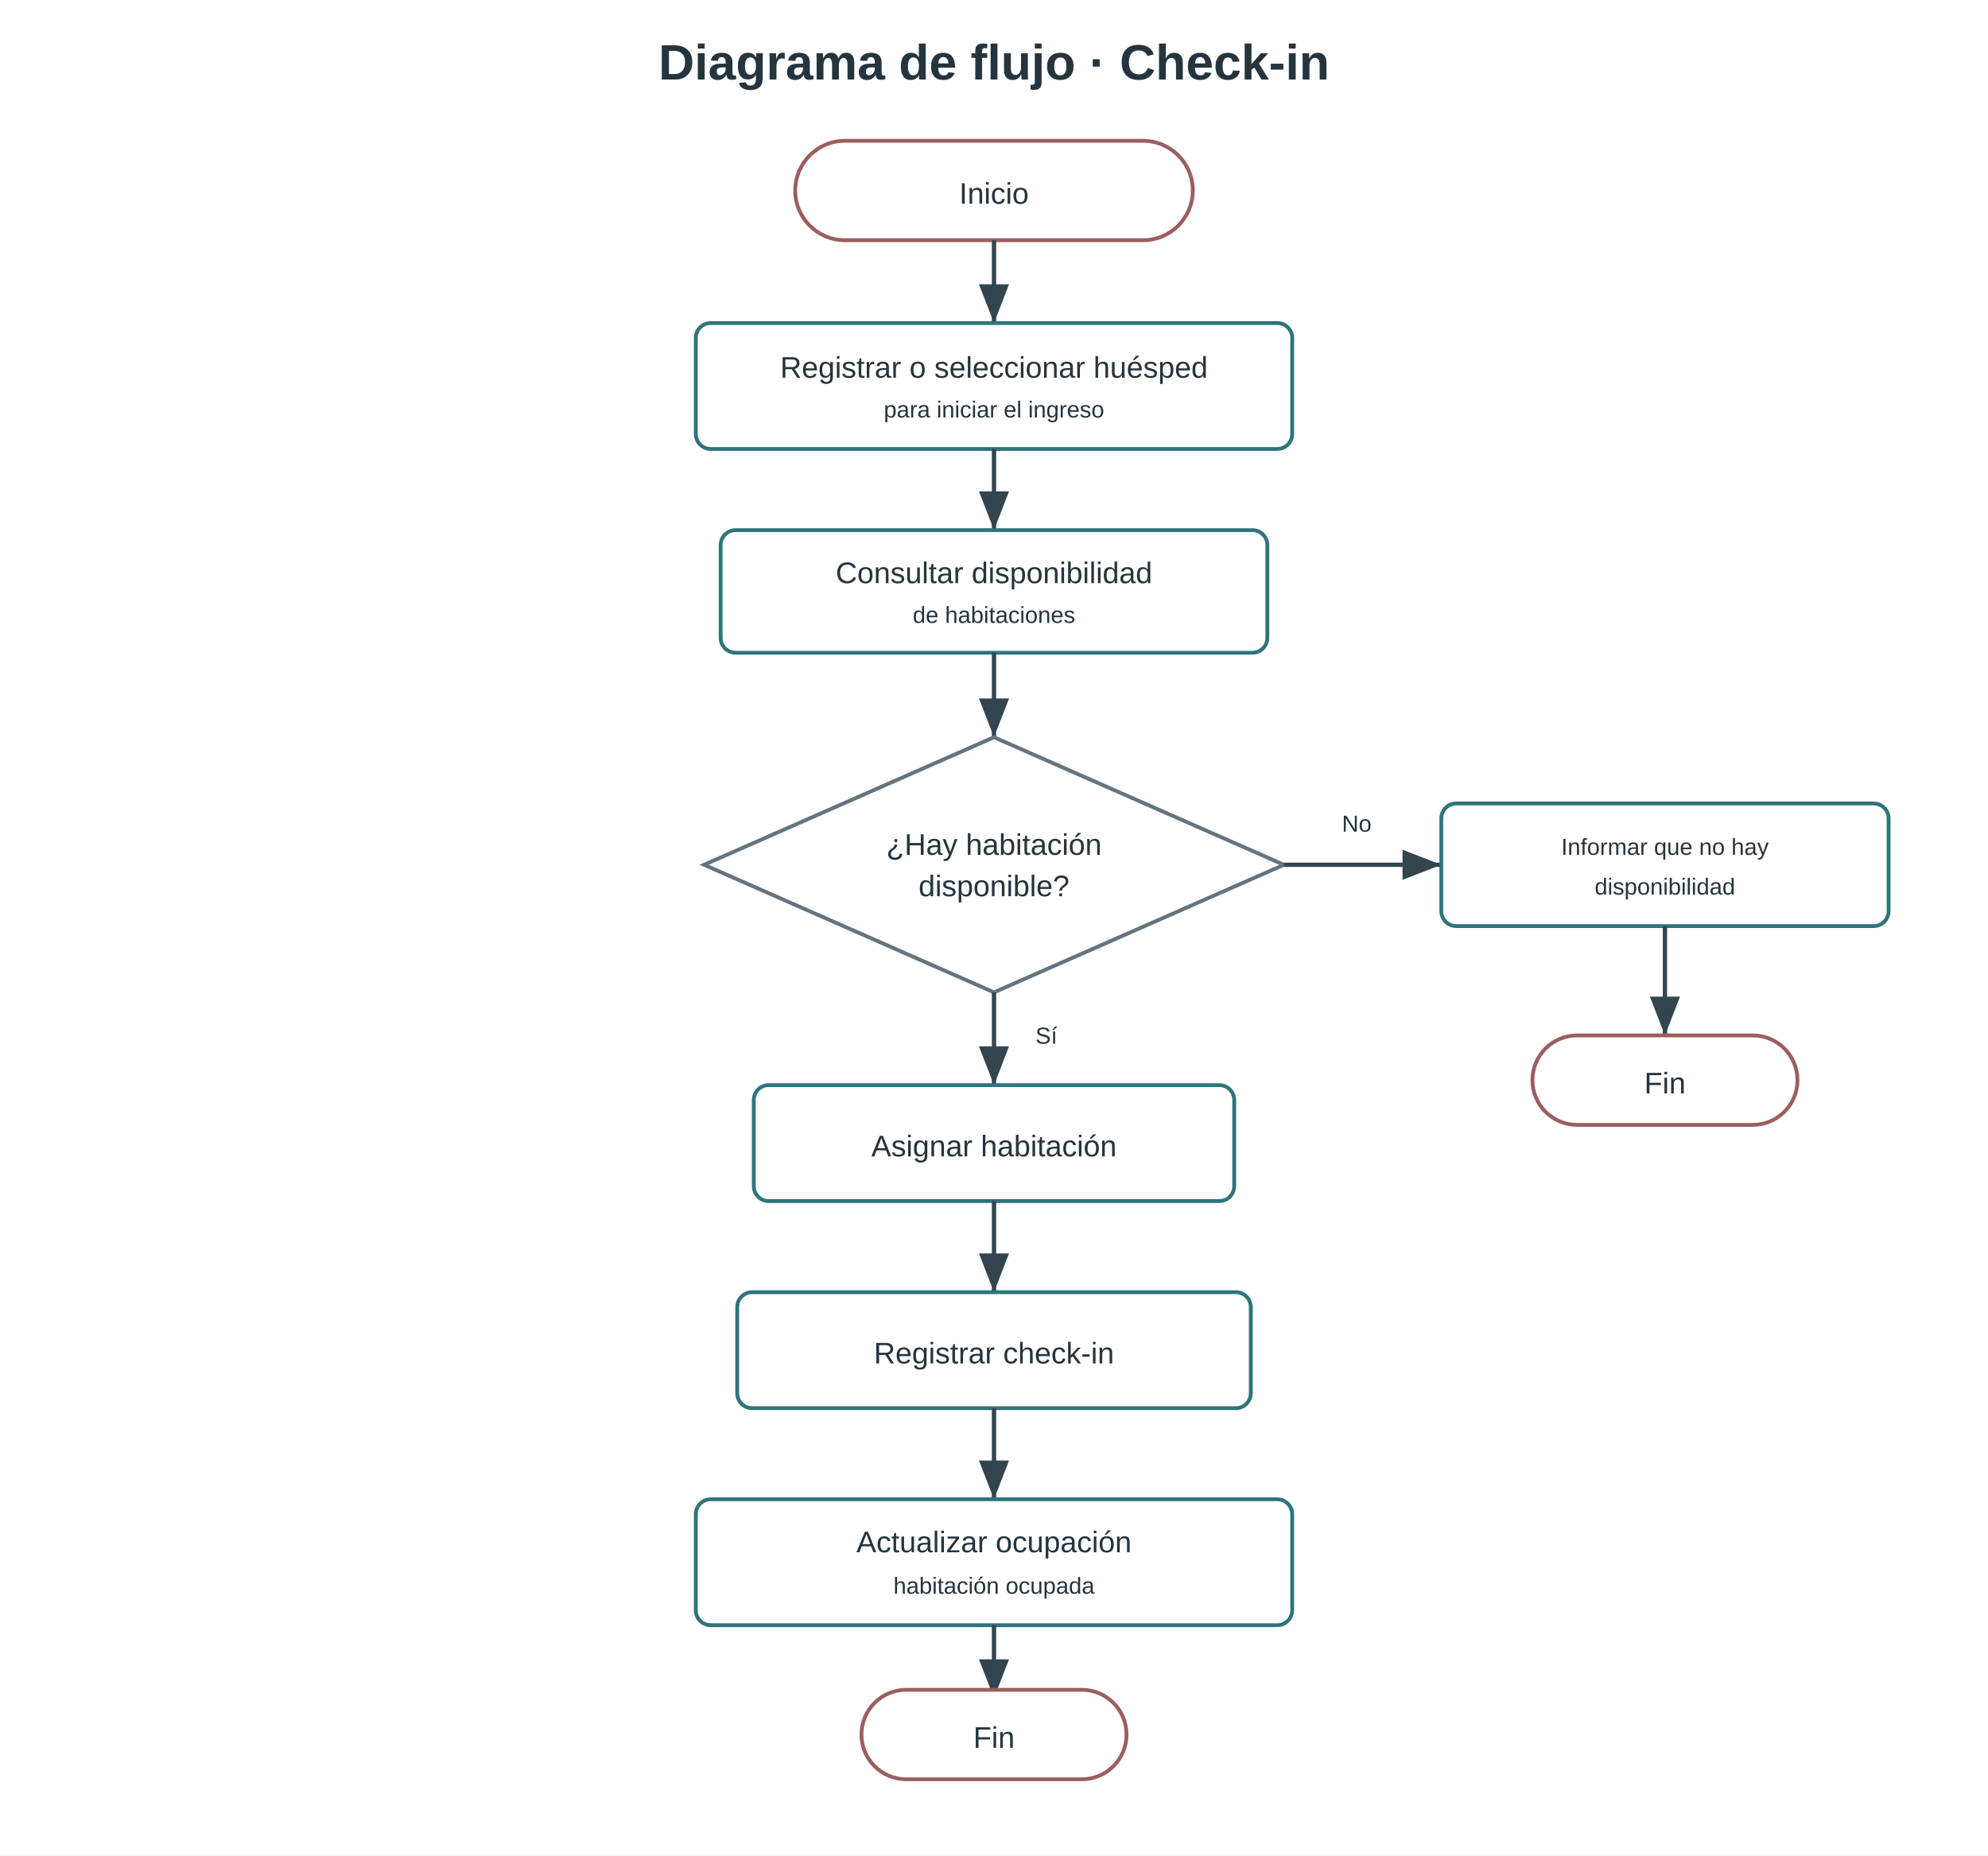
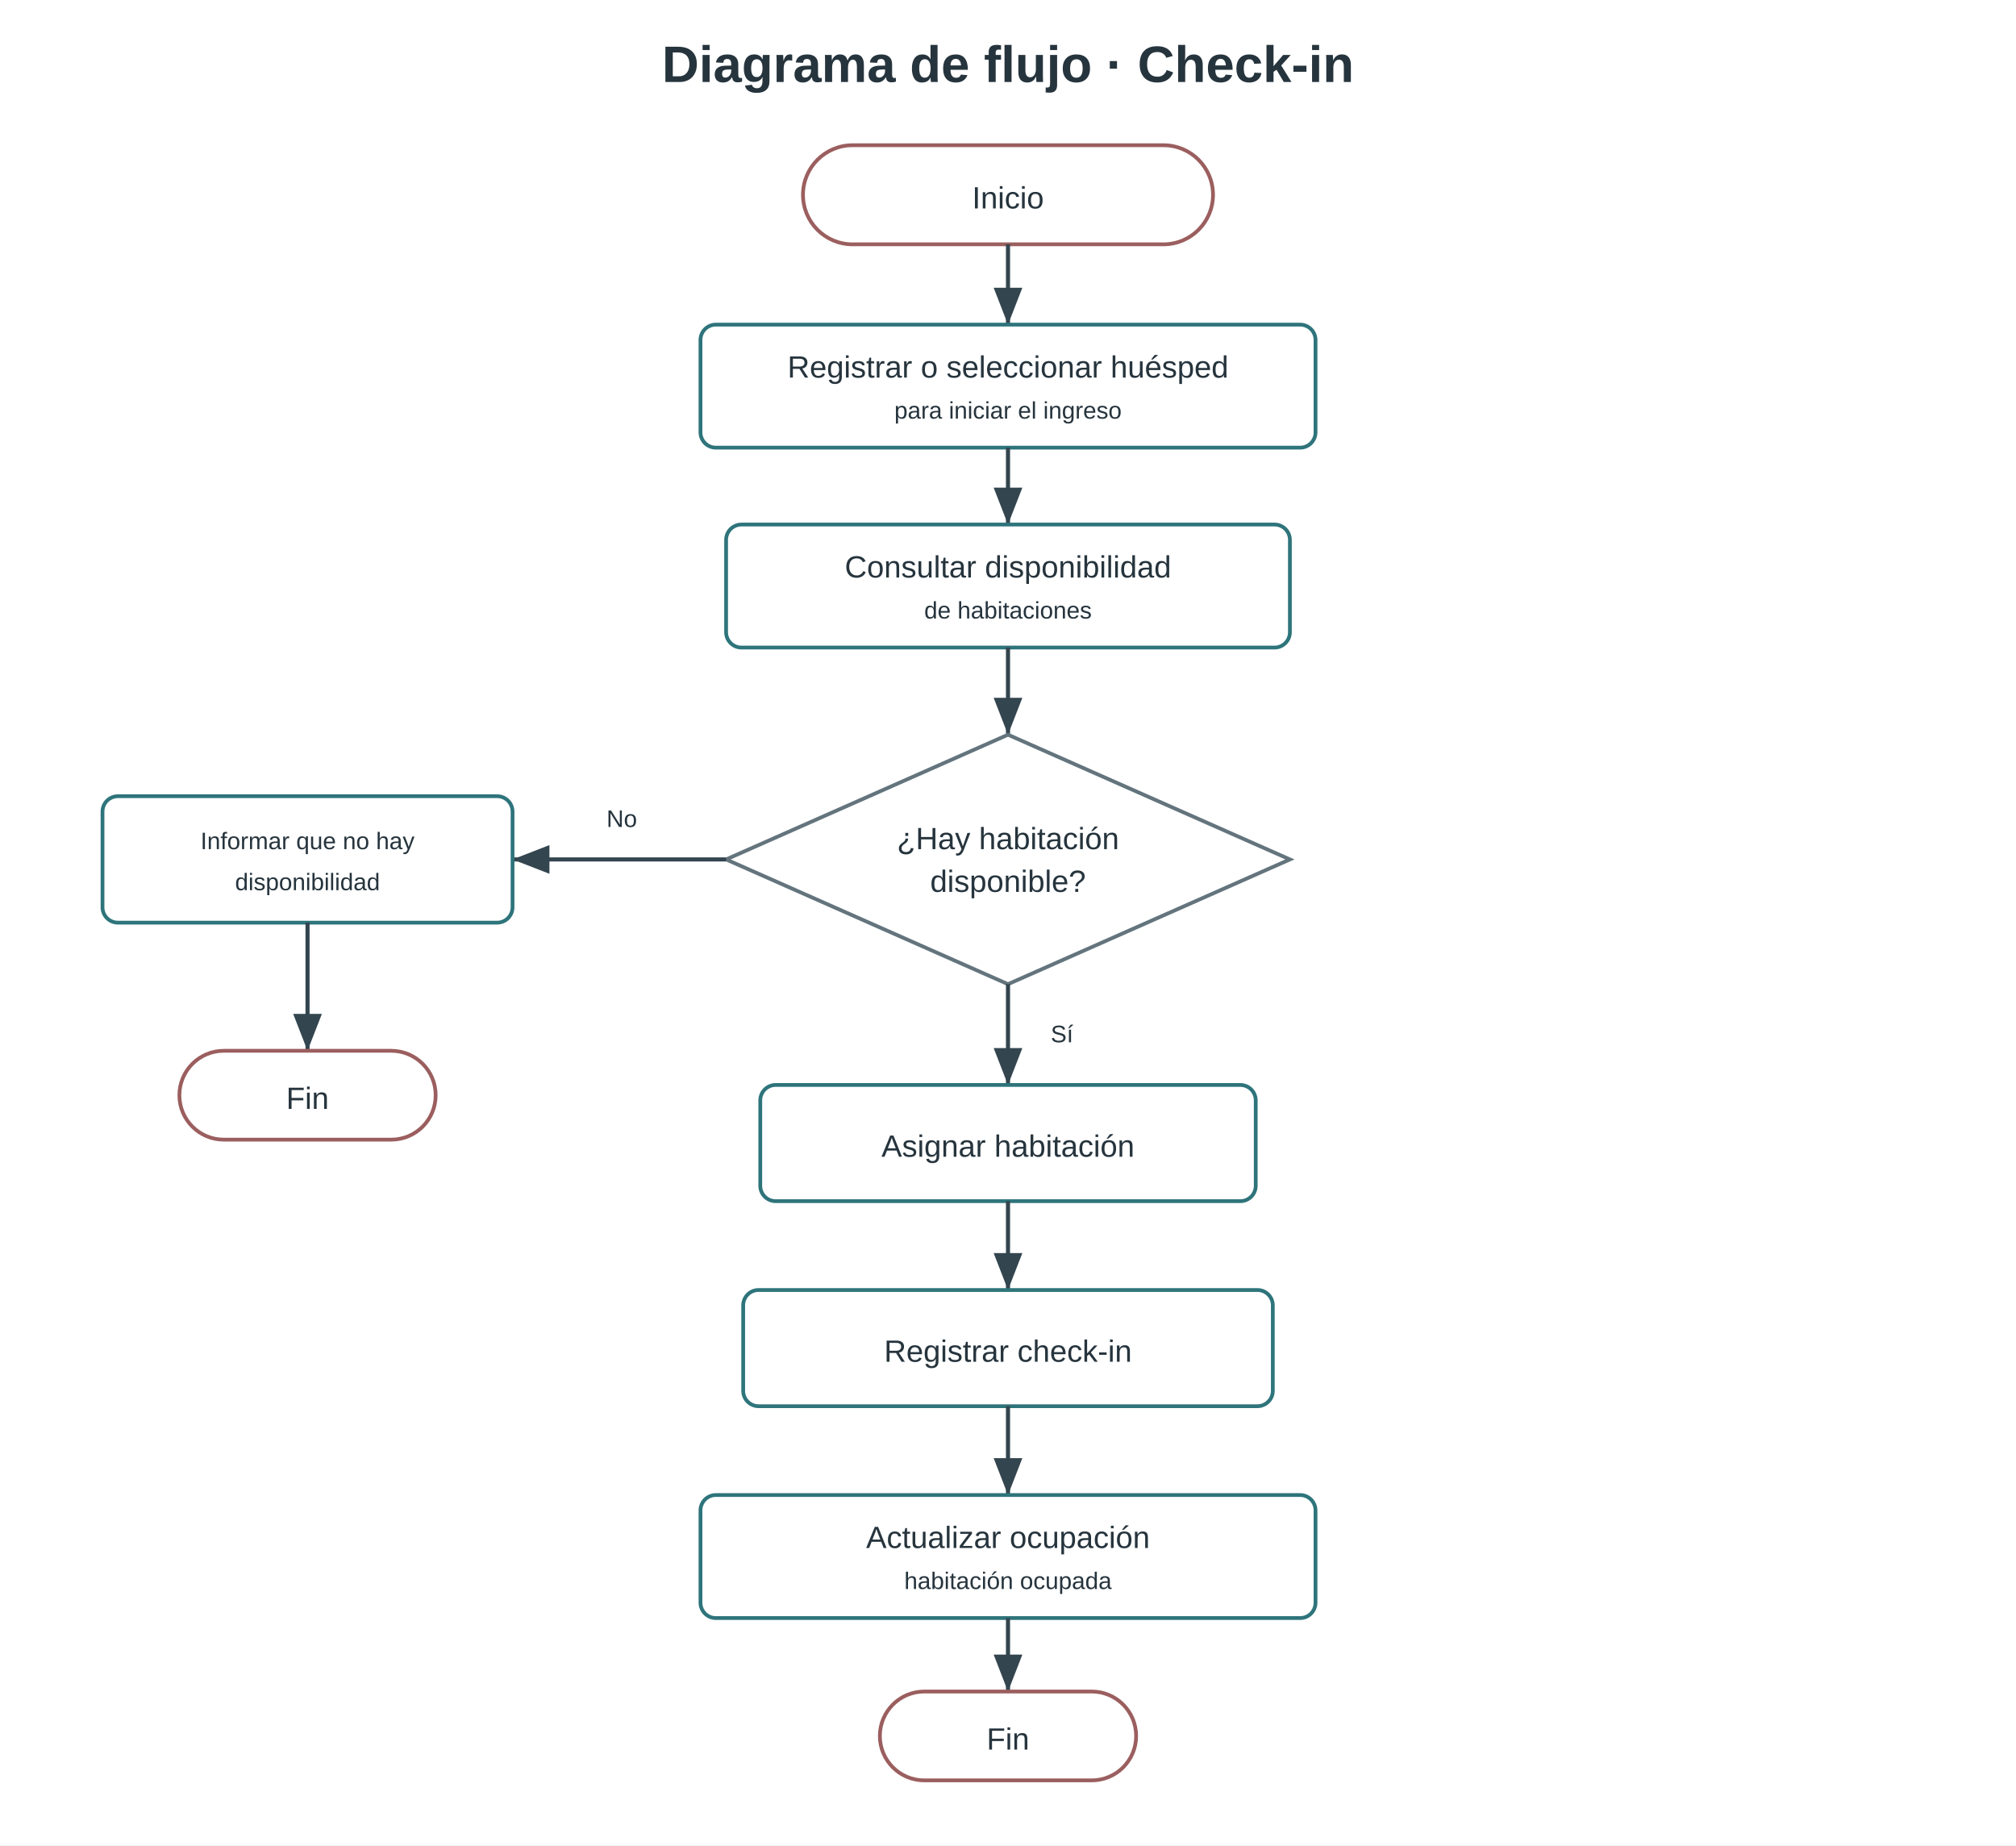
- <svg xmlns="http://www.w3.org/2000/svg" width="1200" height="1120" viewBox="0 0 1200 1120">
+ <svg xmlns="http://www.w3.org/2000/svg" width="1180" height="1080" viewBox="0 0 1180 1080">
  <defs>
    <marker id="arrow" markerWidth="10" markerHeight="10" refX="9" refY="3.5" orient="auto">
      <path d="M0,0 L0,7 L9,3.5 z" fill="#33454f" />
    </marker>
    <style>
.t{font-family:Arial,sans-serif;fill:#26343d}.title{font-size:30px;font-weight:700}.label{font-size:18px}.small{font-size:14px}
- .line{stroke:#33454f;stroke-width:2.6;fill:none;marker-end:url(#arrow)}
- .term{fill:#fff;stroke:#9b5e5e;stroke-width:2.3}.proc{fill:#fff;stroke:#2e747b;stroke-width:2.3}.dec{fill:#fff;stroke:#63747d;stroke-width:2.3}
+ .line{stroke:#33454f;stroke-width:2.4;fill:none;marker-end:url(#arrow)}
+ .term{fill:#fff;stroke:#9b5e5e;stroke-width:2.2}.proc{fill:#fff;stroke:#2e747b;stroke-width:2.2}.dec{fill:#fff;stroke:#63747d;stroke-width:2.2}
</style>
  </defs>
-   <rect width="1200" height="1120" fill="#fff" />
-   <text x="600" y="48" text-anchor="middle" class="t title">Diagrama de flujo · Check-in</text>
-   <rect x="480" y="85" width="240" height="60" rx="30" class="term" />
-   <text x="600" y="123" text-anchor="middle" class="t label">Inicio</text>
-   <line x1="600" y1="145" x2="600" y2="195" class="line" />
-   <rect x="420" y="195" width="360" height="76" rx="9" class="proc" />
-   <text x="600" y="228" text-anchor="middle" class="t label">Registrar o seleccionar huésped</text>
-   <text x="600" y="252" text-anchor="middle" class="t small">para iniciar el ingreso</text>
-   <line x1="600" y1="271" x2="600" y2="320" class="line" />
-   <rect x="435" y="320" width="330" height="74" rx="9" class="proc" />
-   <text x="600" y="352" text-anchor="middle" class="t label">Consultar disponibilidad</text>
-   <text x="600" y="376" text-anchor="middle" class="t small">de habitaciones</text>
-   <line x1="600" y1="394" x2="600" y2="445" class="line" />
-   <polygon points="600,445 775,522 600,599 425,522" class="dec" />
-   <text x="600" y="516" text-anchor="middle" class="t label">¿Hay habitación</text>
-   <text x="600" y="541" text-anchor="middle" class="t label">disponible?</text>
-   <line x1="775" y1="522" x2="870" y2="522" class="line" />
-   <text x="810" y="502" class="t small">No</text>
-   <rect x="870" y="485" width="270" height="74" rx="9" class="proc" />
-   <text x="1005" y="516" text-anchor="middle" class="t small">Informar que no hay</text>
-   <text x="1005" y="540" text-anchor="middle" class="t small">disponibilidad</text>
-   <line x1="1005" y1="559" x2="1005" y2="625" class="line" />
-   <rect x="925" y="625" width="160" height="54" rx="27" class="term" />
-   <text x="1005" y="660" text-anchor="middle" class="t label">Fin</text>
-   <line x1="600" y1="599" x2="600" y2="655" class="line" />
-   <text x="625" y="630" class="t small">Sí</text>
-   <rect x="455" y="655" width="290" height="70" rx="9" class="proc" />
-   <text x="600" y="698" text-anchor="middle" class="t label">Asignar habitación</text>
-   <line x1="600" y1="725" x2="600" y2="780" class="line" />
-   <rect x="445" y="780" width="310" height="70" rx="9" class="proc" />
-   <text x="600" y="823" text-anchor="middle" class="t label">Registrar check-in</text>
-   <line x1="600" y1="850" x2="600" y2="905" class="line" />
-   <rect x="420" y="905" width="360" height="76" rx="9" class="proc" />
-   <text x="600" y="937" text-anchor="middle" class="t label">Actualizar ocupación</text>
-   <text x="600" y="962" text-anchor="middle" class="t small">habitación ocupada</text>
-   <line x1="600" y1="981" x2="600" y2="1025" class="line" />
-   <rect x="520" y="1020" width="160" height="54" rx="27" class="term" />
-   <text x="600" y="1055" text-anchor="middle" class="t label">Fin</text>
+   <rect width="1180" height="1080" fill="#fff" />
+   <text x="590" y="48" text-anchor="middle" class="t title">Diagrama de flujo · Check-in</text>
+   <rect x="470" y="85" width="240" height="58" rx="29" class="term" />
+   <text x="590" y="122" text-anchor="middle" class="t label">Inicio</text>
+   <line x1="590" y1="143" x2="590" y2="190" class="line" />
+   <rect x="410" y="190" width="360" height="72" rx="9" class="proc" />
+   <text x="590" y="221" text-anchor="middle" class="t label">Registrar o seleccionar huésped</text>
+   <text x="590" y="245" text-anchor="middle" class="t small">para iniciar el ingreso</text>
+   <line x1="590" y1="262" x2="590" y2="307" class="line" />
+   <rect x="425" y="307" width="330" height="72" rx="9" class="proc" />
+   <text x="590" y="338" text-anchor="middle" class="t label">Consultar disponibilidad</text>
+   <text x="590" y="362" text-anchor="middle" class="t small">de habitaciones</text>
+   <line x1="590" y1="379" x2="590" y2="430" class="line" />
+   <polygon points="590,430 755,503 590,576 425,503" class="dec" />
+   <text x="590" y="497" text-anchor="middle" class="t label">¿Hay habitación</text>
+   <text x="590" y="522" text-anchor="middle" class="t label">disponible?</text>
+   <line x1="425" y1="503" x2="300" y2="503" class="line" />
+   <text x="355" y="484" class="t small">No</text>
+   <rect x="60" y="466" width="240" height="74" rx="9" class="proc" />
+   <text x="180" y="497" text-anchor="middle" class="t small">Informar que no hay</text>
+   <text x="180" y="521" text-anchor="middle" class="t small">disponibilidad</text>
+   <line x1="180" y1="540" x2="180" y2="615" class="line" />
+   <rect x="105" y="615" width="150" height="52" rx="26" class="term" />
+   <text x="180" y="649" text-anchor="middle" class="t label">Fin</text>
+   <line x1="590" y1="576" x2="590" y2="635" class="line" />
+   <text x="615" y="610" class="t small">Sí</text>
+   <rect x="445" y="635" width="290" height="68" rx="9" class="proc" />
+   <text x="590" y="677" text-anchor="middle" class="t label">Asignar habitación</text>
+   <line x1="590" y1="703" x2="590" y2="755" class="line" />
+   <rect x="435" y="755" width="310" height="68" rx="9" class="proc" />
+   <text x="590" y="797" text-anchor="middle" class="t label">Registrar check-in</text>
+   <line x1="590" y1="823" x2="590" y2="875" class="line" />
+   <rect x="410" y="875" width="360" height="72" rx="9" class="proc" />
+   <text x="590" y="906" text-anchor="middle" class="t label">Actualizar ocupación</text>
+   <text x="590" y="930" text-anchor="middle" class="t small">habitación ocupada</text>
+   <line x1="590" y1="947" x2="590" y2="990" class="line" />
+   <rect x="515" y="990" width="150" height="52" rx="26" class="term" />
+   <text x="590" y="1024" text-anchor="middle" class="t label">Fin</text>
</svg>
